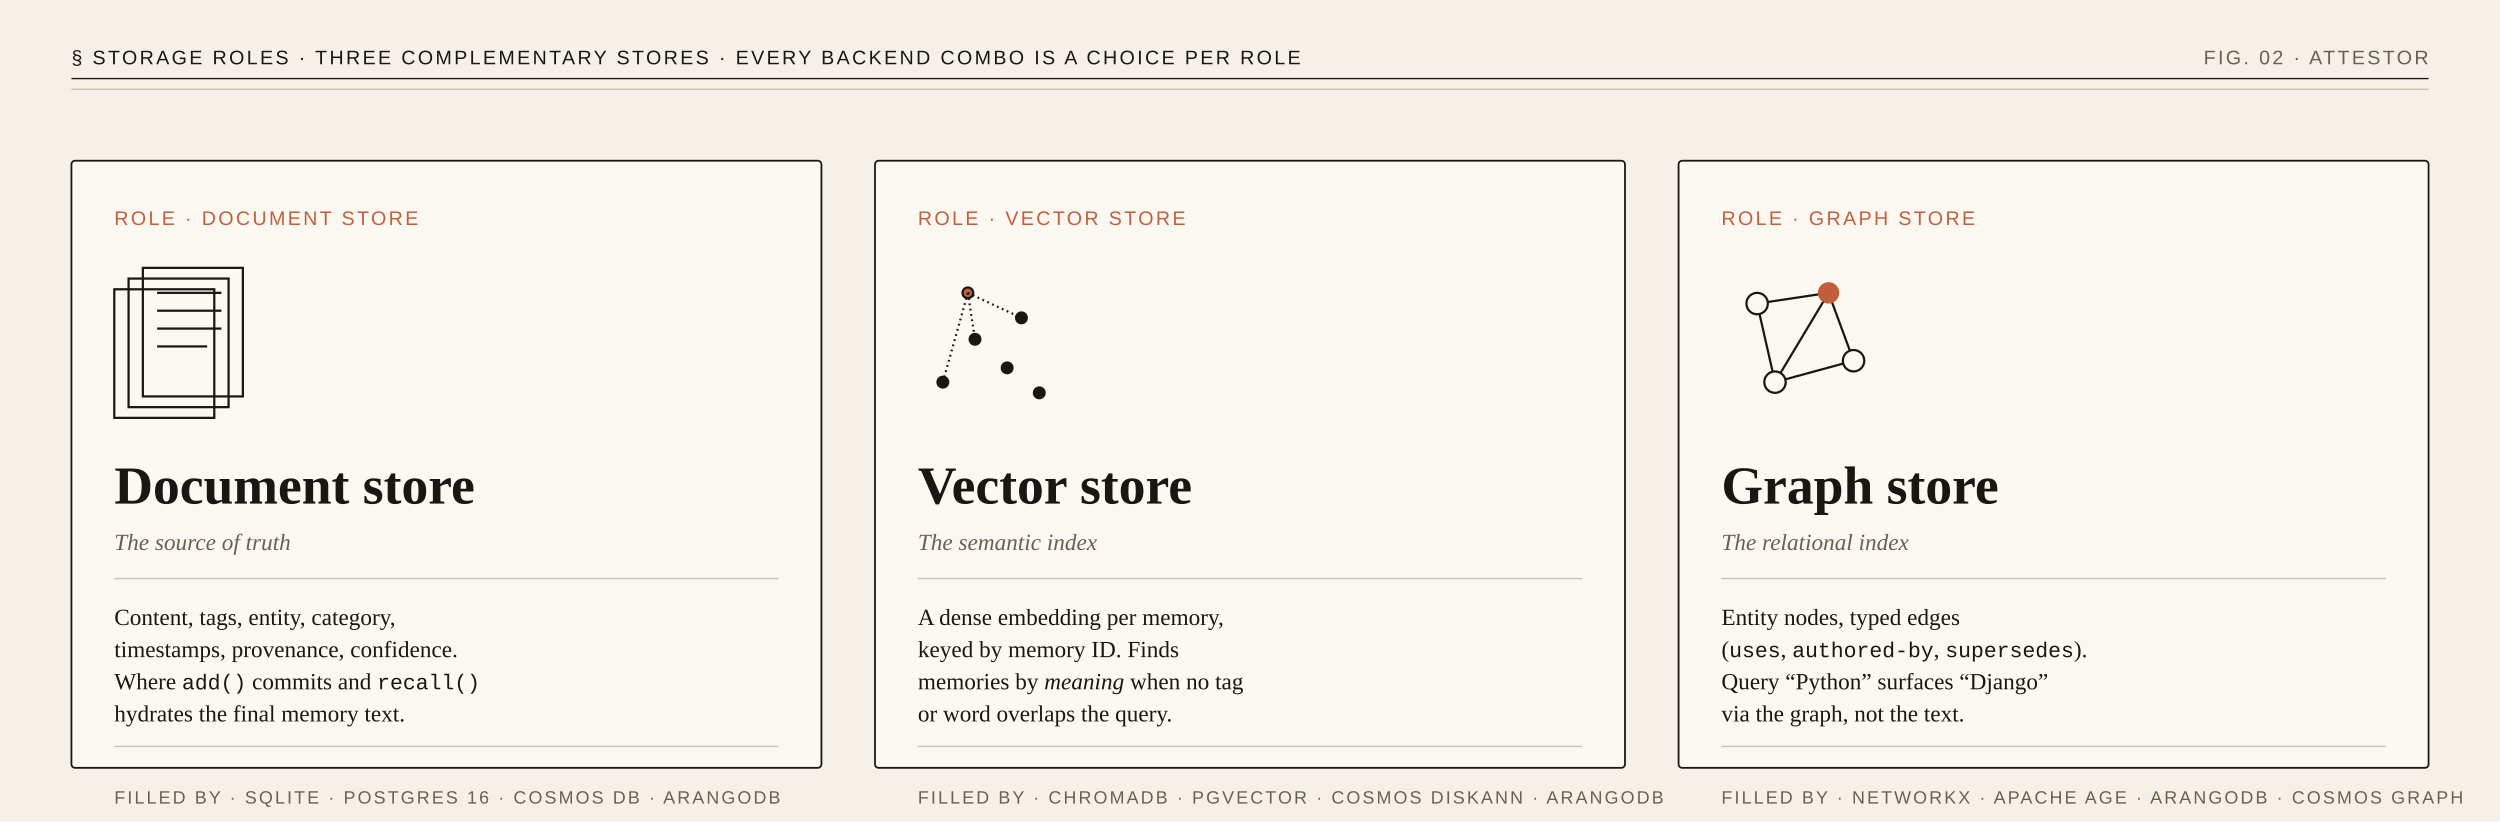
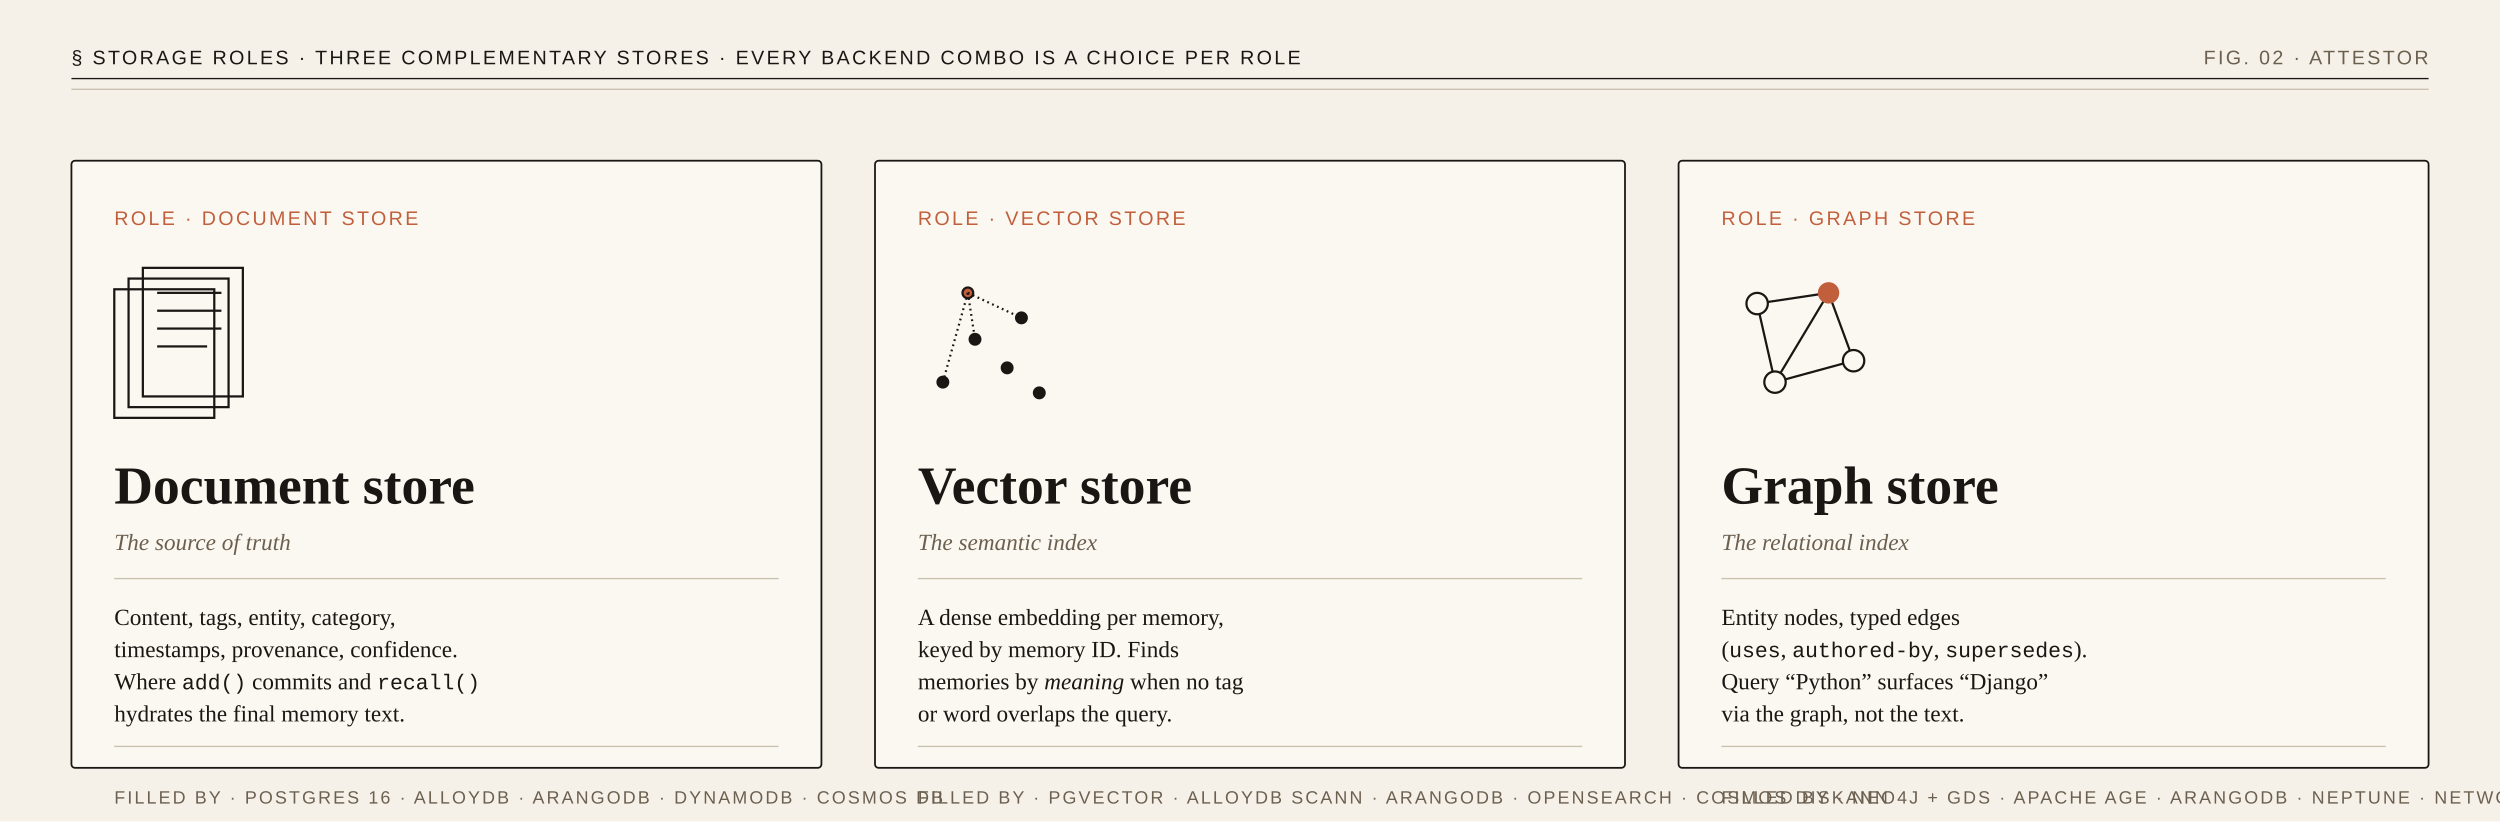
<svg xmlns="http://www.w3.org/2000/svg" viewBox="0 0 1400 460" font-family="Georgia, 'Times New Roman', serif">
  <defs>
    <style>
      .bg { fill: #F5F1E8; }
      .card { fill: #FBF8F1; stroke: #1A1614; stroke-width: 1; }
      .ink { fill: #1A1614; }
      .muted { fill: #6B5F4F; }
      .accent { fill: #C15F3C; }
      .rule { stroke: #1A1614; stroke-width: 0.75; }
      .hair { stroke: #C9C0B0; stroke-width: 0.75; }
      .mono { font-family: 'Menlo', 'Consolas', 'Courier New', monospace; }
      .sans { font-family: 'Helvetica Neue', 'Arial', sans-serif; letter-spacing: 0.12em; }
      .glyph { stroke: #1A1614; stroke-width: 1.25; fill: none; }
    </style>
  </defs>
  <rect class="bg" width="1400" height="460" />
  <line class="rule" x1="40" y1="44" x2="1360" y2="44" />
  <line class="hair" x1="40" y1="50" x2="1360" y2="50" />
  <text class="ink sans" x="40" y="36" font-size="11">§ STORAGE ROLES · THREE COMPLEMENTARY STORES · EVERY BACKEND COMBO IS A CHOICE PER ROLE</text>
  <text class="muted sans" x="1360" y="36" font-size="11" text-anchor="end">FIG. 02 · ATTESTOR</text>
  <g transform="translate(40,90)">
    <rect class="card" width="420" height="340" rx="2" />
    <text class="accent sans" x="24" y="36" font-size="11">ROLE · DOCUMENT STORE</text>
    <g transform="translate(24,60)" class="glyph">
      <rect x="0" y="12" width="56" height="72" />
      <rect x="8" y="6" width="56" height="72" />
      <rect x="16" y="0" width="56" height="72" />
      <line x1="24" y1="14" x2="60" y2="14" />
      <line x1="24" y1="24" x2="60" y2="24" />
      <line x1="24" y1="34" x2="60" y2="34" />
      <line x1="24" y1="44" x2="52" y2="44" />
    </g>
    <text class="ink" x="24" y="192" font-size="30" font-weight="700">Document store</text>
    <text class="muted" x="24" y="218" font-size="13" font-style="italic">The source of truth</text>
    <line class="hair" x1="24" y1="234" x2="396" y2="234" />
    <text class="ink" x="24" y="260" font-size="13">Content, tags, entity, category,</text>
    <text class="ink" x="24" y="278" font-size="13">timestamps, provenance, confidence.</text>
    <text class="ink" x="24" y="296" font-size="13">Where <tspan class="mono" font-size="12">add()</tspan> commits and <tspan class="mono" font-size="12">recall()</tspan>
    </text>
    <text class="ink" x="24" y="314" font-size="13">hydrates the final memory text.</text>
    <line class="hair" x1="24" y1="328" x2="396" y2="328" />
    <text class="muted sans" x="24" y="318" font-size="10" />
  </g>
-   <text class="muted sans" x="64" y="450" font-size="10">FILLED BY · SQLITE · POSTGRES 16 · COSMOS DB · ARANGODB</text>
+   <text class="muted sans" x="64" y="450" font-size="10">FILLED BY · POSTGRES 16 · ALLOYDB · ARANGODB · DYNAMODB · COSMOS DB</text>
  <g transform="translate(490,90)">
    <rect class="card" width="420" height="340" rx="2" />
    <text class="accent sans" x="24" y="36" font-size="11">ROLE · VECTOR STORE</text>
    <g transform="translate(24,60)" class="glyph">
      <circle cx="14" cy="64" r="3" fill="#1A1614" />
      <circle cx="32" cy="40" r="3" fill="#1A1614" />
      <circle cx="50" cy="56" r="3" fill="#1A1614" />
      <circle cx="58" cy="28" r="3" fill="#1A1614" />
      <circle cx="68" cy="70" r="3" fill="#1A1614" />
      <circle cx="28" cy="14" r="3" fill="#C15F3C" />
      <line x1="28" y1="14" x2="32" y2="40" stroke-dasharray="1 2" />
      <line x1="28" y1="14" x2="14" y2="64" stroke-dasharray="1 2" />
      <line x1="28" y1="14" x2="58" y2="28" stroke-dasharray="1 2" />
    </g>
    <text class="ink" x="24" y="192" font-size="30" font-weight="700">Vector store</text>
    <text class="muted" x="24" y="218" font-size="13" font-style="italic">The semantic index</text>
    <line class="hair" x1="24" y1="234" x2="396" y2="234" />
    <text class="ink" x="24" y="260" font-size="13">A dense embedding per memory,</text>
    <text class="ink" x="24" y="278" font-size="13">keyed by memory ID. Finds</text>
    <text class="ink" x="24" y="296" font-size="13">memories by <tspan font-style="italic">meaning</tspan> when no tag</text>
    <text class="ink" x="24" y="314" font-size="13">or word overlaps the query.</text>
    <line class="hair" x1="24" y1="328" x2="396" y2="328" />
  </g>
-   <text class="muted sans" x="514" y="450" font-size="10">FILLED BY · CHROMADB · PGVECTOR · COSMOS DISKANN · ARANGODB</text>
+   <text class="muted sans" x="514" y="450" font-size="10">FILLED BY · PGVECTOR · ALLOYDB SCANN · ARANGODB · OPENSEARCH · COSMOS DISKANN</text>
  <g transform="translate(940,90)">
    <rect class="card" width="420" height="340" rx="2" />
    <text class="accent sans" x="24" y="36" font-size="11">ROLE · GRAPH STORE</text>
    <g transform="translate(24,60)" class="glyph">
      <line x1="20" y1="20" x2="60" y2="14" />
      <line x1="20" y1="20" x2="30" y2="64" />
      <line x1="60" y1="14" x2="74" y2="52" />
      <line x1="30" y1="64" x2="74" y2="52" />
      <line x1="60" y1="14" x2="30" y2="64" />
      <circle cx="20" cy="20" r="6" fill="#FBF8F1" />
      <circle cx="60" cy="14" r="6" fill="#C15F3C" stroke="none" />
      <circle cx="30" cy="64" r="6" fill="#FBF8F1" />
      <circle cx="74" cy="52" r="6" fill="#FBF8F1" />
    </g>
    <text class="ink" x="24" y="192" font-size="30" font-weight="700">Graph store</text>
    <text class="muted" x="24" y="218" font-size="13" font-style="italic">The relational index</text>
    <line class="hair" x1="24" y1="234" x2="396" y2="234" />
    <text class="ink" x="24" y="260" font-size="13">Entity nodes, typed edges</text>
    <text class="ink" x="24" y="278" font-size="13">(<tspan class="mono" font-size="12">uses</tspan>, <tspan class="mono" font-size="12">authored-by</tspan>, <tspan class="mono" font-size="12">supersedes</tspan>).</text>
    <text class="ink" x="24" y="296" font-size="13">Query “Python” surfaces “Django”</text>
    <text class="ink" x="24" y="314" font-size="13">via the graph, not the text.</text>
    <line class="hair" x1="24" y1="328" x2="396" y2="328" />
  </g>
-   <text class="muted sans" x="964" y="450" font-size="10">FILLED BY · NETWORKX · APACHE AGE · ARANGODB · COSMOS GRAPH</text>
+   <text class="muted sans" x="964" y="450" font-size="10">FILLED BY · NEO4J + GDS · APACHE AGE · ARANGODB · NEPTUNE · NETWORKX</text>
</svg>
